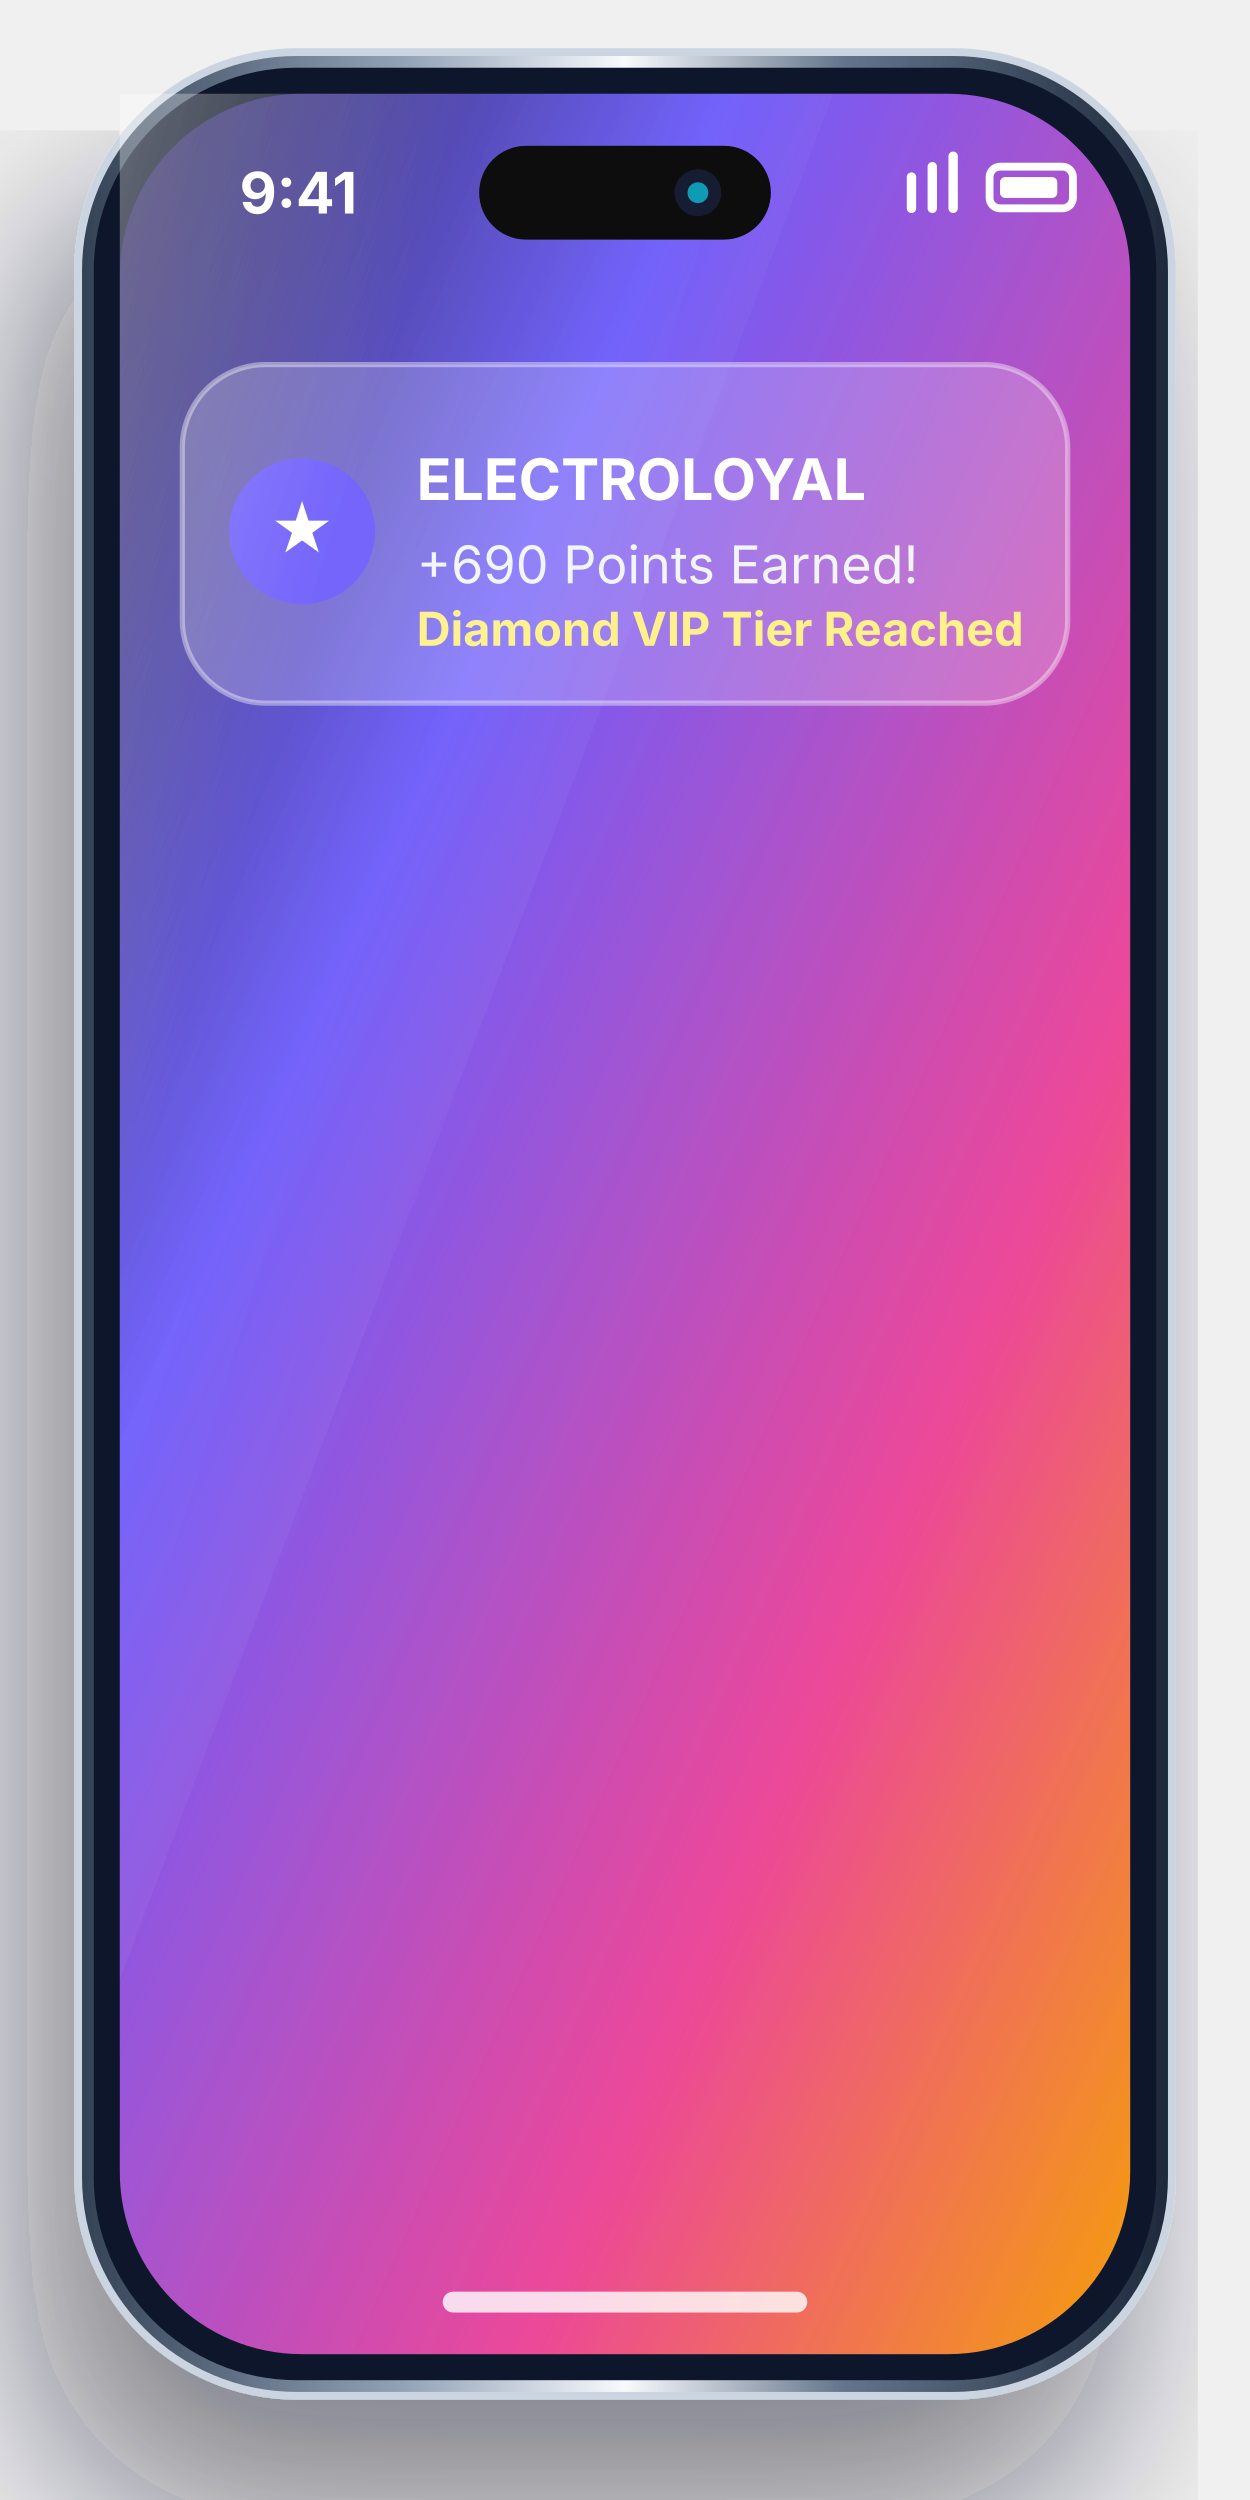
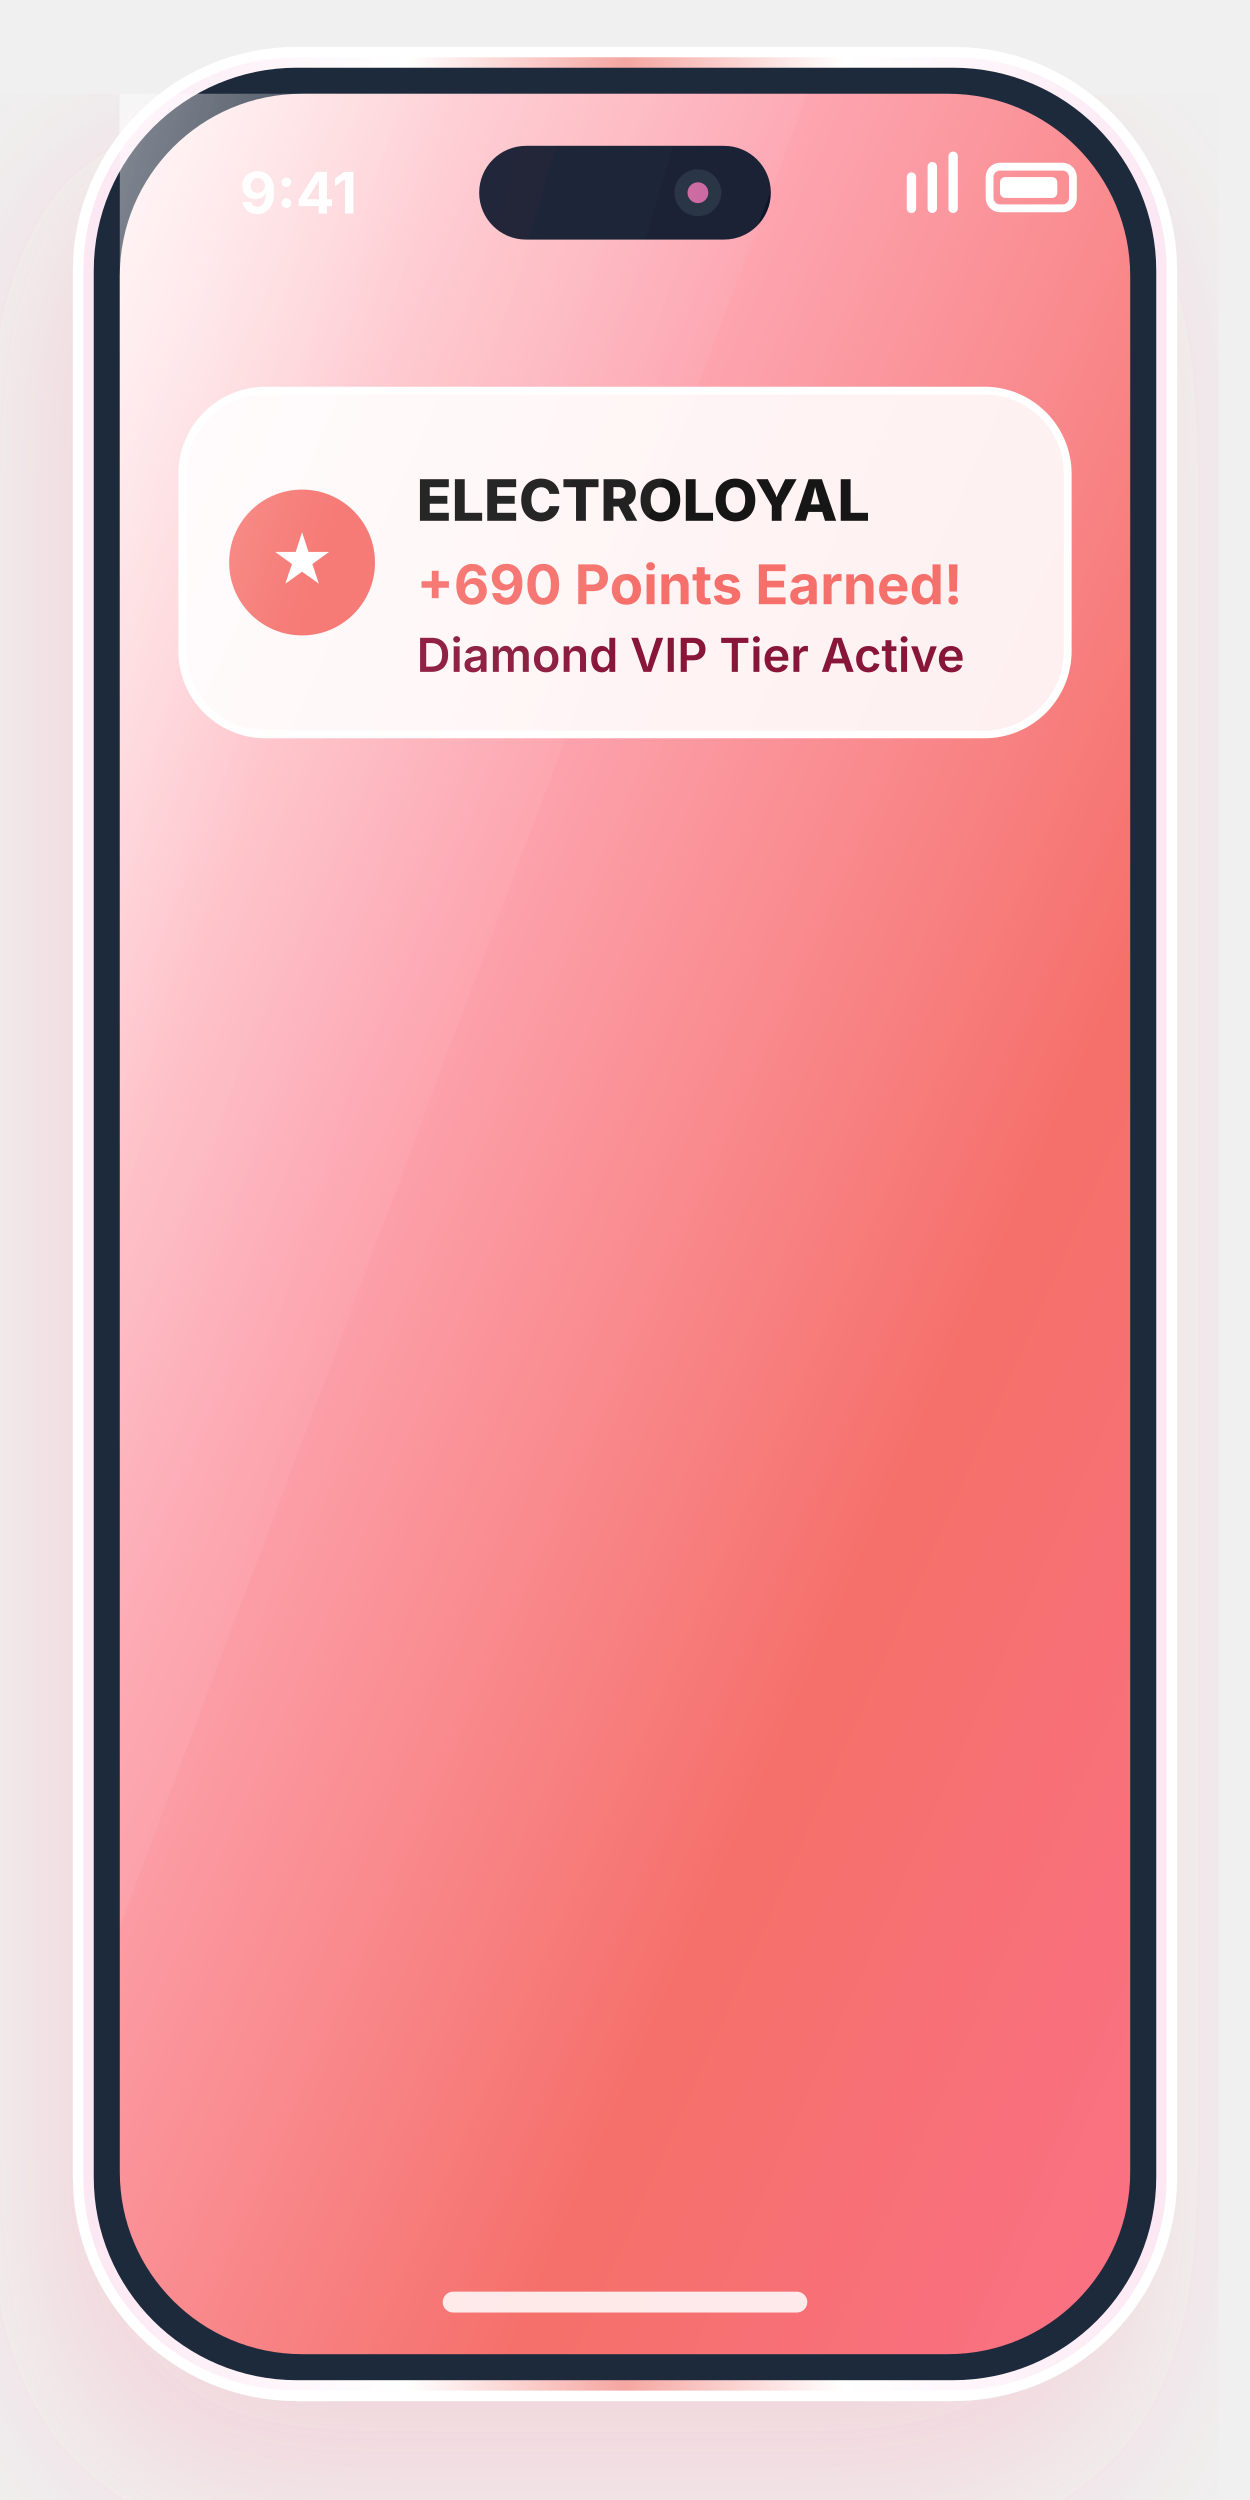
<svg xmlns="http://www.w3.org/2000/svg" viewBox="0 0 240 480" width="100%" height="100%">
  <defs>
    <linearGradient id="phoneScreenGrad" x1="0%" y1="0%" x2="100%" y2="100%">
-       <stop offset="0%" stop-color="#1E1B4B" />
-       <stop offset="30%" stop-color="#6D5DFB" />
-       <stop offset="70%" stop-color="#EC4899" />
-       <stop offset="100%" stop-color="#F59E0B" />
+       <stop offset="0%" stop-color="#FFF1F2" />
+       <stop offset="35%" stop-color="#FDA4AF" />
+       <stop offset="70%" stop-color="#F56F6A" />
+       <stop offset="100%" stop-color="#FB7185" />
    </linearGradient>
    <linearGradient id="phoneFrameMetal" x1="0%" y1="0%" x2="100%" y2="0%">
-       <stop offset="0%" stop-color="#334155" />
-       <stop offset="30%" stop-color="#94A3B8" />
-       <stop offset="50%" stop-color="#F8FAFC" />
-       <stop offset="70%" stop-color="#64748B" />
-       <stop offset="100%" stop-color="#1E293B" />
+       <stop offset="0%" stop-color="#FCE7F3" />
+       <stop offset="30%" stop-color="#FFFFFF" />
+       <stop offset="50%" stop-color="#F5A6A1" />
+       <stop offset="70%" stop-color="#FFFFFF" />
+       <stop offset="100%" stop-color="#FCE7F3" />
    </linearGradient>
    <linearGradient id="phoneSheen" x1="0%" y1="0%" x2="100%" y2="80%">
-       <stop offset="0%" stop-color="#FFFFFF" stop-opacity="0.35" />
-       <stop offset="30%" stop-color="#FFFFFF" stop-opacity="0.05" />
+       <stop offset="0%" stop-color="#FFFFFF" stop-opacity="0.45" />
+       <stop offset="30%" stop-color="#FFFFFF" stop-opacity="0.08" />
      <stop offset="100%" stop-color="#FFFFFF" stop-opacity="0" />
    </linearGradient>
    <filter id="phoneShadow" x="-20%" y="-20%" width="150%" height="150%">
-       <feDropShadow dx="-10" dy="25" stdDeviation="20" flood-color="#0F172A" flood-opacity="0.5" />
+       <feDropShadow dx="-6" dy="18" stdDeviation="18" flood-color="#F43F5E" flood-opacity="0.16" />
    </filter>
  </defs>
  <g filter="url(#phoneShadow)">
-     <rect x="15" y="10" width="210" height="450" rx="42" fill="url(#phoneFrameMetal)" stroke="#CBD5E1" stroke-width="1.5" />
-     <rect x="18" y="13" width="204" height="444" rx="39" fill="#0F172A" />
+     <rect x="15" y="10" width="210" height="450" rx="42" fill="url(#phoneFrameMetal)" stroke="#FFFFFF" stroke-width="2" />
+     <rect x="18" y="13" width="204" height="444" rx="39" fill="#1E293B" />
    <rect x="23" y="18" width="194" height="434" rx="35" fill="url(#phoneScreenGrad)" />
-     <rect x="92" y="28" width="56" height="18" rx="9" fill="#000000" />
-     <circle cx="134" cy="37" r="4.5" fill="#0F172A" />
-     <circle cx="134" cy="37" r="2" fill="#06B6D4" opacity="0.8" />
+     <rect x="92" y="28" width="56" height="18" rx="9" fill="#0F172A" />
+     <circle cx="134" cy="37" r="4.5" fill="#1E293B" />
+     <circle cx="134" cy="37" r="2" fill="#F472B6" opacity="0.8" />
    <text x="46" y="41" fill="#FFFFFF" font-family="-apple-system, sans-serif" font-size="11" font-weight="700">9:41</text>
    <path d="M 175 34 L 175 40 M 179 32 L 179 40 M 183 30 L 183 40" stroke="#FFFFFF" stroke-width="1.8" stroke-linecap="round" />
    <rect x="190" y="32" width="16" height="8" rx="2" fill="none" stroke="#FFFFFF" stroke-width="1.5" />
    <rect x="192" y="34" width="11" height="4" rx="1" fill="#FFFFFF" />
-     <rect x="35" y="70" width="170" height="65" rx="16" fill="rgba(255, 255, 255, 0.2)" stroke="rgba(255,255,255,0.4)" stroke-width="1" />
-     <circle cx="58" cy="102" r="14" fill="#6D5DFB" />
-     <text x="58" y="106" fill="#FFFFFF" font-family="-apple-system, sans-serif" font-size="12" font-weight="800" text-anchor="middle">★</text>
-     <text x="80" y="96" fill="#FFFFFF" font-family="-apple-system, sans-serif" font-size="11" font-weight="700">ELECTROLOYAL</text>
-     <text x="80" y="112" fill="#F1F5F9" font-family="-apple-system, sans-serif" font-size="10">+690 Points Earned!</text>
-     <text x="80" y="124" fill="#FEF08A" font-family="-apple-system, sans-serif" font-size="9" font-weight="700">Diamond VIP Tier Reached</text>
-     <path d="M 23 18 L 160 18 L 23 380 Z" fill="url(#phoneSheen)" />
-     <rect x="85" y="440" width="70" height="4" rx="2" fill="#FFFFFF" opacity="0.8" />
+     <rect x="35" y="75" width="170" height="66" rx="16" fill="rgba(255, 255, 255, 0.88)" stroke="#FFFFFF" stroke-width="1.5" />
+     <circle cx="58" cy="108" r="14" fill="#F56F6A" />
+     <text x="58" y="112" fill="#FFFFFF" font-family="-apple-system, sans-serif" font-size="12" font-weight="800" text-anchor="middle">★</text>
+     <text x="80" y="100" fill="#171717" font-family="-apple-system, sans-serif" font-size="11" font-weight="800">ELECTROLOYAL</text>
+     <text x="80" y="116" fill="#F56F6A" font-family="-apple-system, sans-serif" font-size="10.5" font-weight="700">+690 Points Earned!</text>
+     <text x="80" y="129" fill="#881337" font-family="-apple-system, sans-serif" font-size="9" font-weight="600">Diamond VIP Tier Active</text>
+     <path d="M 23 18 L 155 18 L 23 370 Z" fill="url(#phoneSheen)" />
+     <rect x="85" y="440" width="70" height="4" rx="2" fill="#FFFFFF" opacity="0.85" />
  </g>
</svg>
